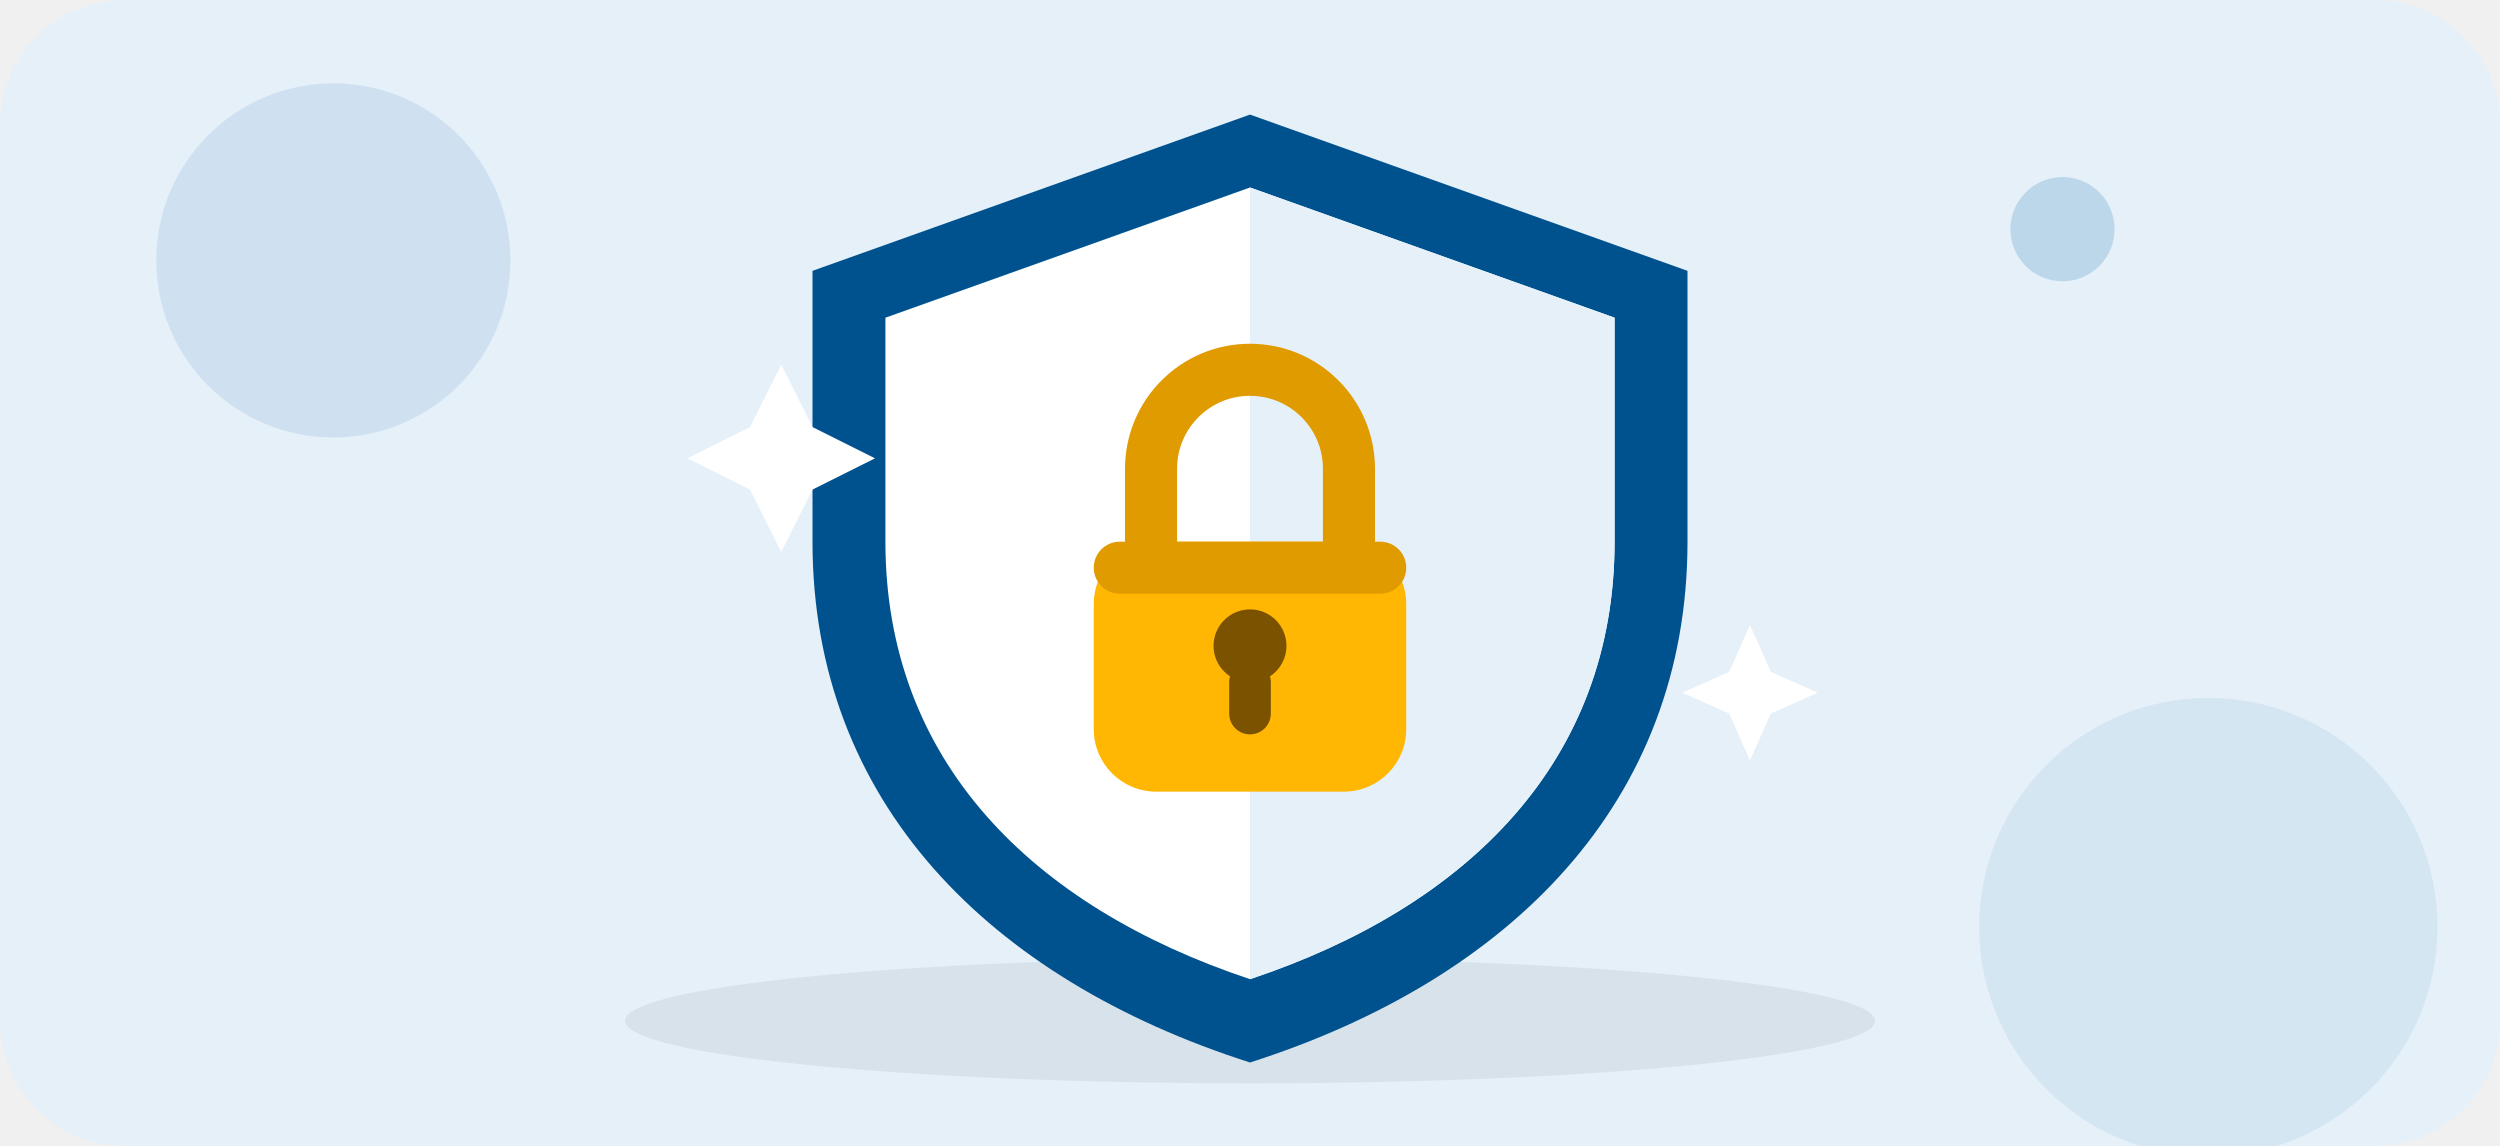
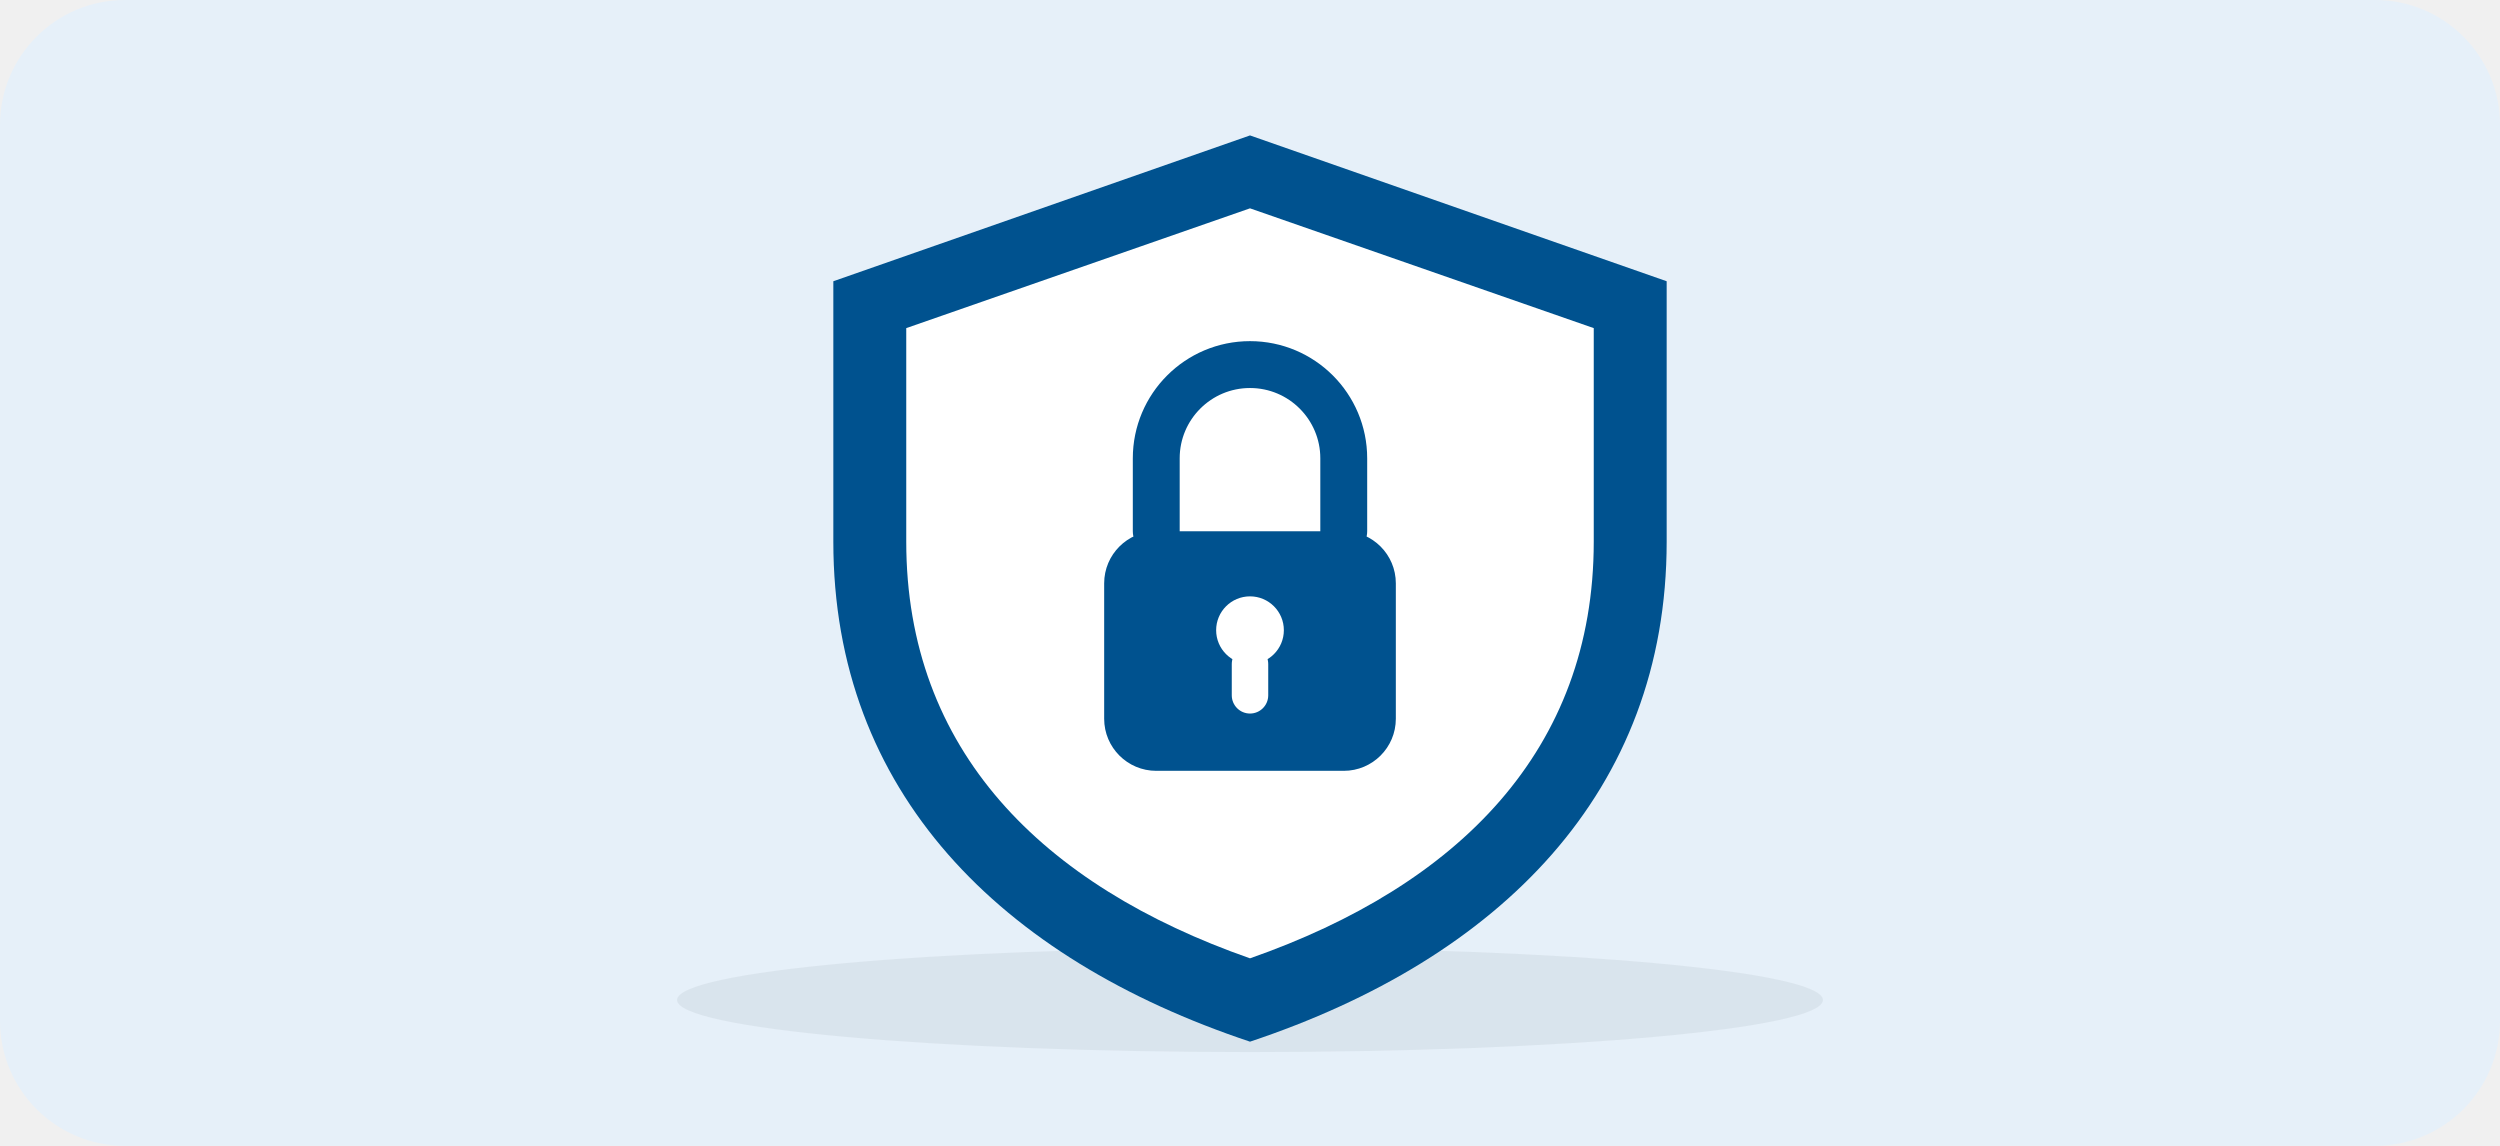
<svg xmlns="http://www.w3.org/2000/svg" viewBox="0 0 480 220" role="img" aria-hidden="true">
  <rect width="480" height="220" rx="24" fill="#e6f0f9" />
-   <circle cx="64" cy="50" r="34" fill="#bcd6ea" opacity="0.55" />
-   <circle cx="424" cy="178" r="44" fill="#bcd6ea" opacity="0.4" />
-   <circle cx="396" cy="44" r="10" fill="#bcd6ea" />
-   <ellipse cx="240" cy="196" rx="120" ry="12" fill="#16222e" opacity="0.07" />
-   <path d="M240 22l84 30v52c0 50-34 84-84 100-50-16-84-50-84-100V52l84-30z" fill="#00528f" />
-   <path d="M240 36l70 25v43c0 42-28 70-70 84-42-14-70-42-70-84V61l70-25z" fill="#ffffff" />
-   <path d="M240 36l70 25v43c0 42-28 70-70 84V36z" fill="#e6f0f9" />
-   <rect x="210" y="104" width="60" height="48" rx="12" fill="#ffb703" />
-   <rect x="210" y="104" width="60" height="10" rx="5" fill="#e09b00" />
-   <path d="M221 104V90a19 19 0 0 1 38 0v14" fill="none" stroke="#e09b00" stroke-width="10" stroke-linecap="round" />
-   <circle cx="240" cy="124" r="7" fill="#7a5200" />
-   <rect x="236" y="127" width="8" height="14" rx="4" fill="#7a5200" />
-   <path d="M150 70l6 12 12 6-12 6-6 12-6-12-12-6 12-6 6-12z" fill="#ffffff" />
-   <path d="M336 120l4 9 9 4-9 4-4 9-4-9-9-4 9-4 4-9z" fill="#ffffff" />
+   <ellipse cx="240" cy="192" rx="110" ry="10" fill="#16222e" opacity="0.06" />
+   <path d="M240 26l80 28v50c0 48-32 80-80 96-48-16-80-48-80-96V54l80-28z" fill="#00528f" />
+   <path d="M240 40l66 23v41c0 40-26 66-66 80-40-14-66-40-66-80V63l66-23z" fill="#ffffff" />
+   <rect x="212" y="102" width="56" height="46" rx="10" fill="#00528f" />
+   <path d="M222 102V88a18 18 0 0 1 36 0v14" fill="none" stroke="#00528f" stroke-width="9" stroke-linecap="round" />
+   <circle cx="240" cy="121" r="6.5" fill="#ffffff" />
+   <rect x="236.5" y="124" width="7" height="13" rx="3.5" fill="#ffffff" />
</svg>
